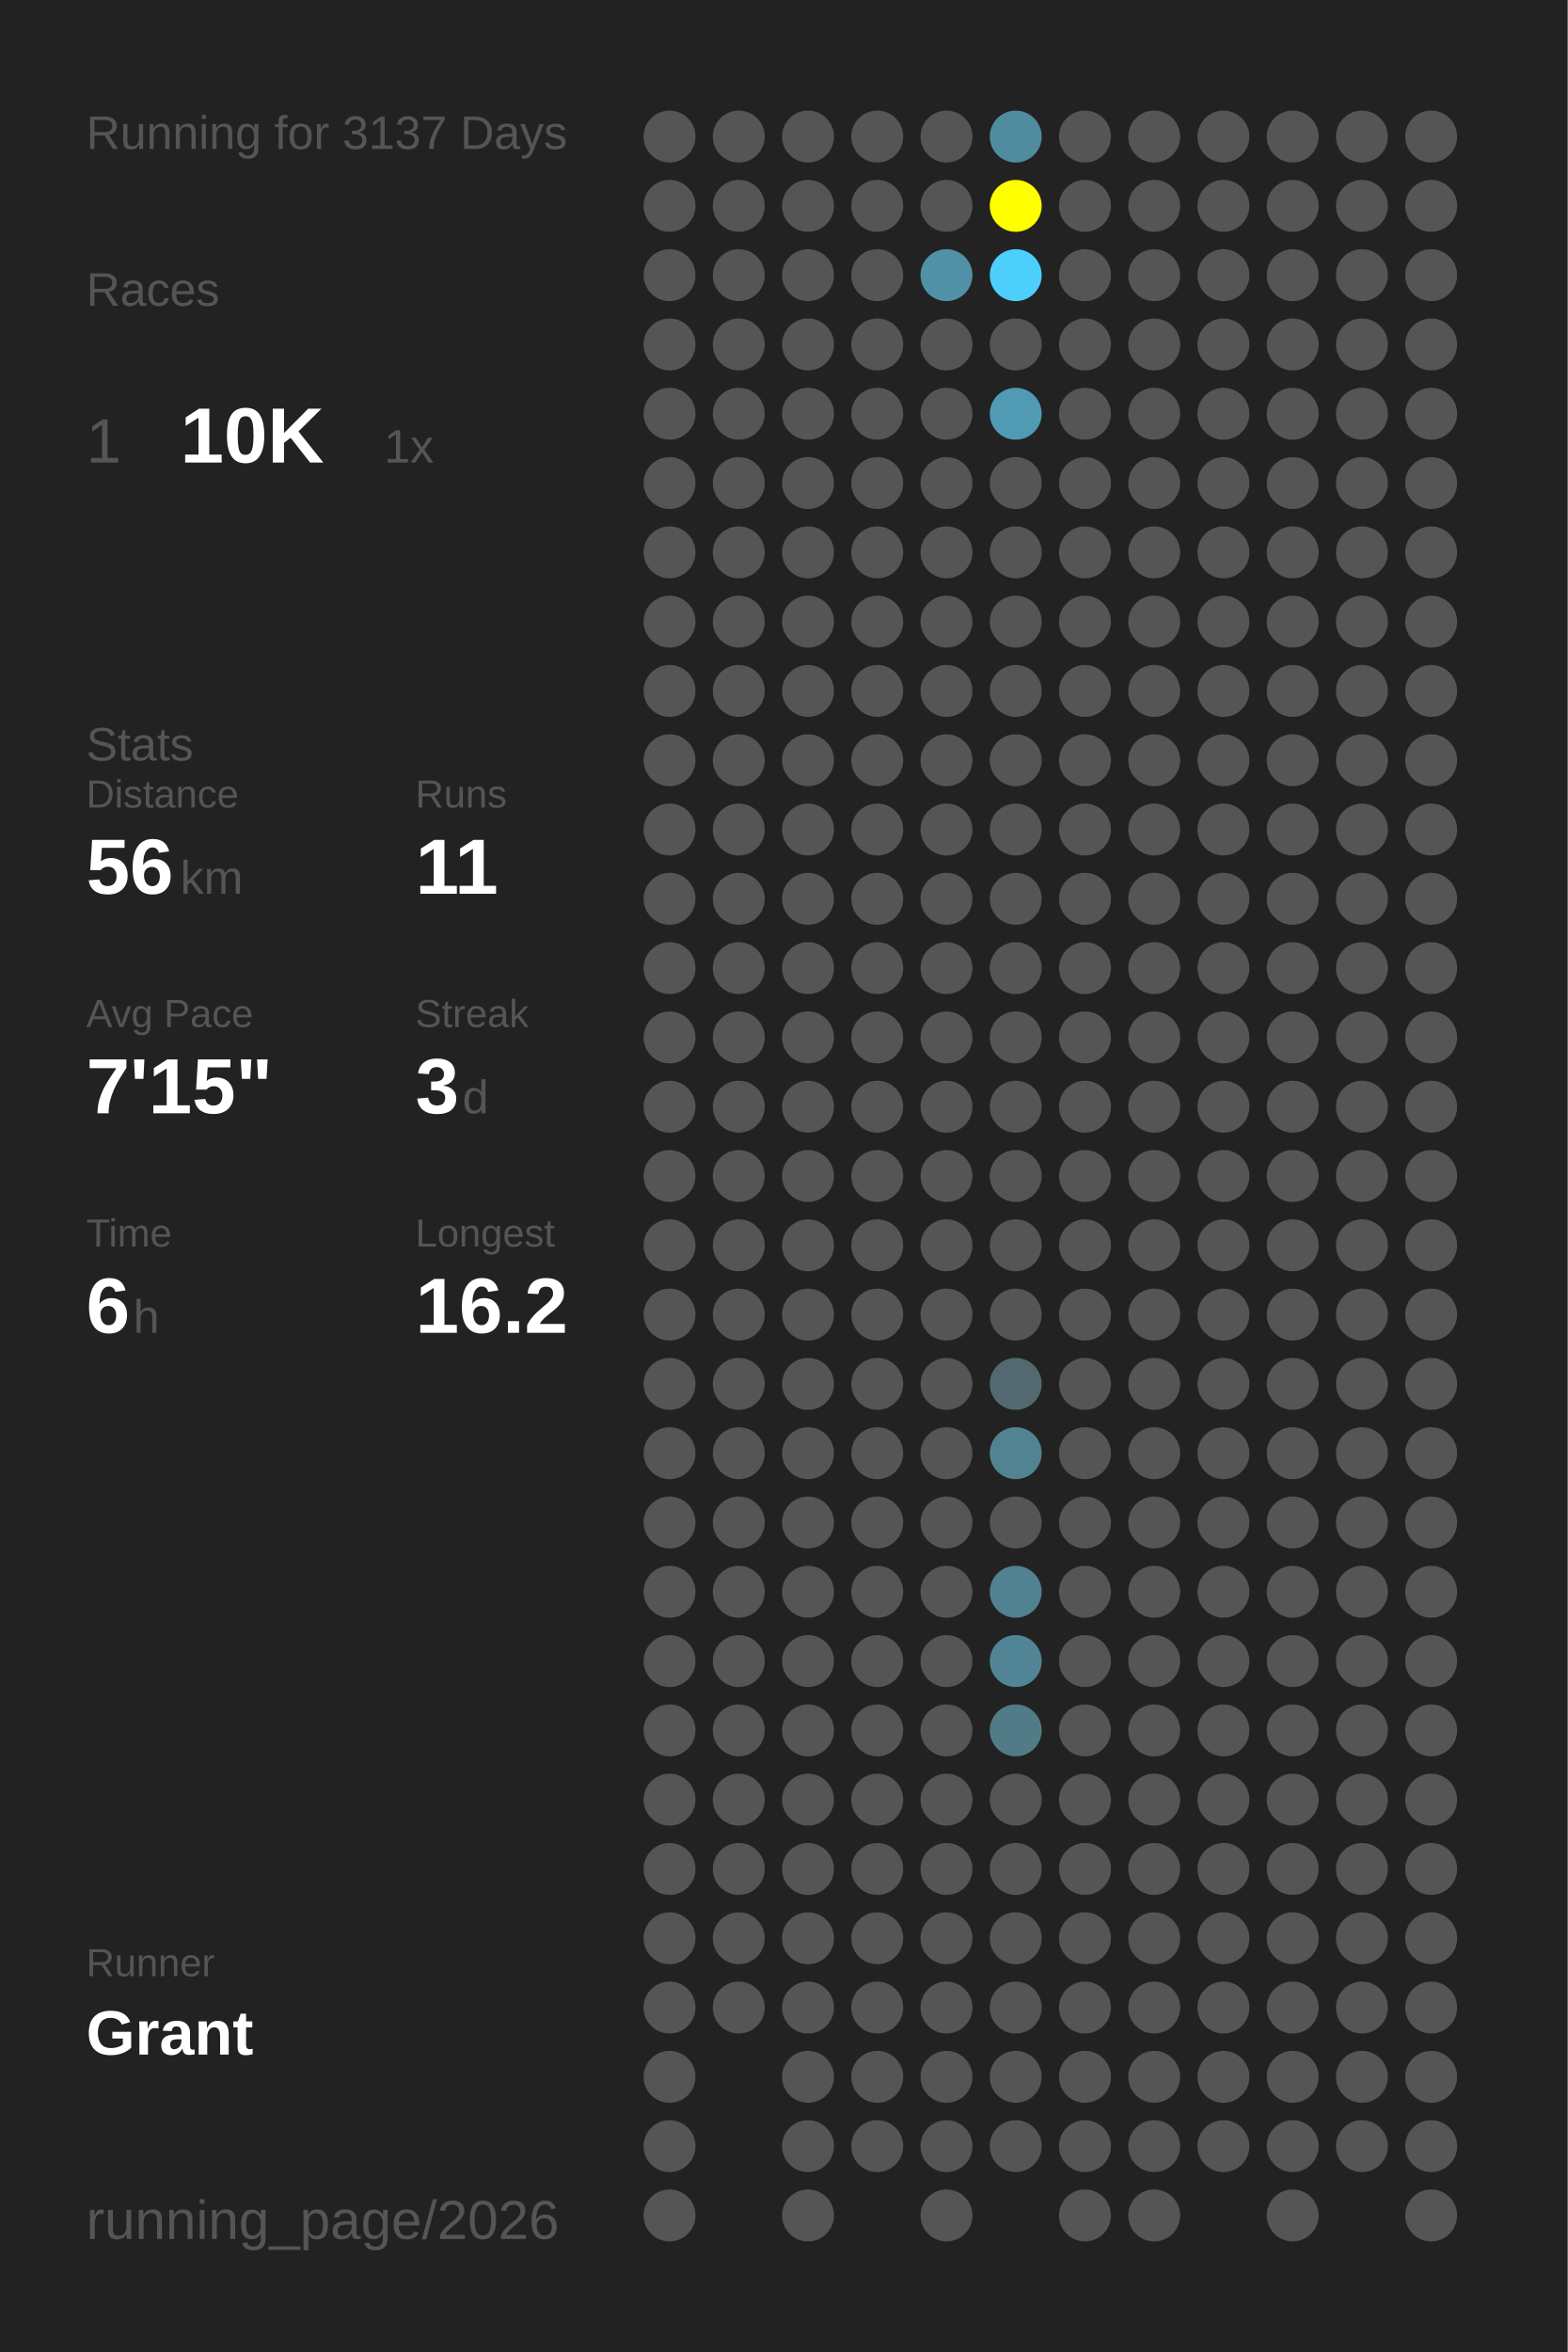
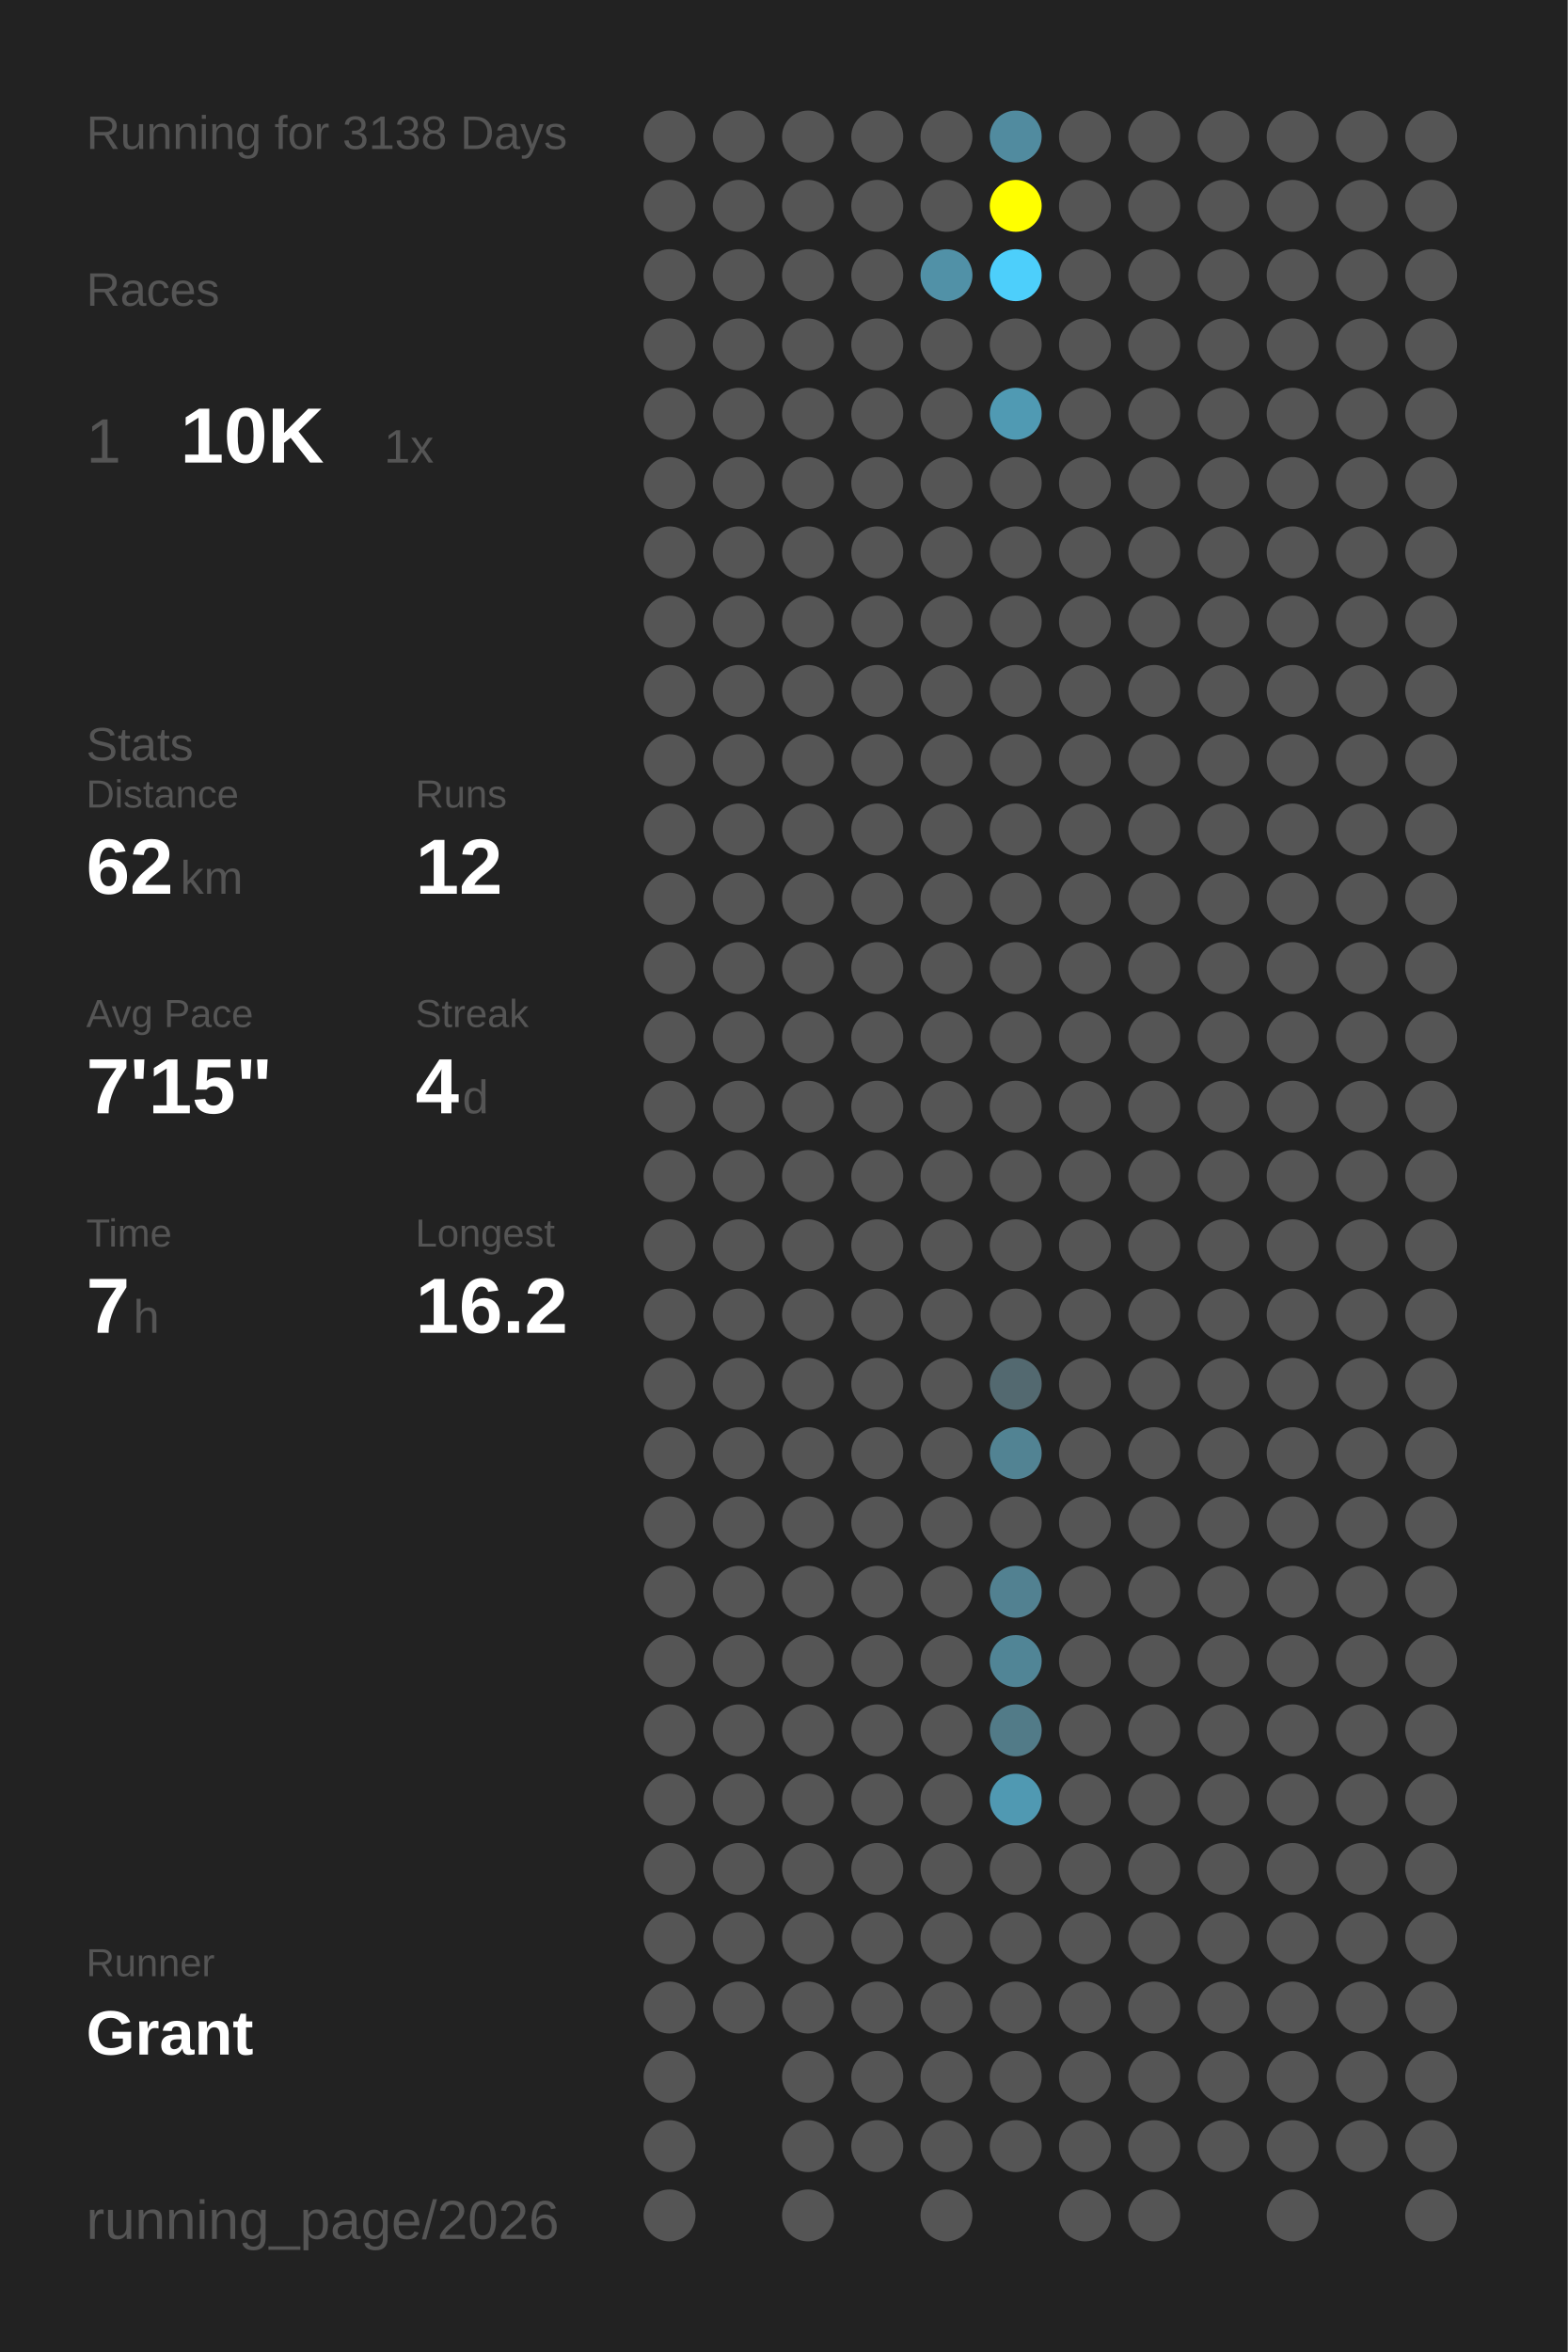
<svg xmlns="http://www.w3.org/2000/svg" baseProfile="full" height="300mm" version="1.1" viewBox="0,0,200,300" width="200mm">
  <defs />
  <rect fill="#222222" height="300" width="200" x="0" y="0" />
-   <text fill="#555555" style="font-size:6px; font-family:Arial;" x="11" y="19">Running for 3137 Days</text>
+   <text fill="#555555" style="font-size:6px; font-family:Arial;" x="11" y="19">Running for 3138 Days</text>
  <text fill="#555555" style="font-size:6px; font-family:Arial;" x="11" y="39">Races</text>
  <text fill="#555555" style="font-size:8px; font-family:Arial;" x="11" y="59">1</text>
  <text fill="#FFFFFF" style="font-size:10px; font-family:Arial; font-weight:bold;" x="23" y="59">10K</text>
  <text fill="#555555" style="font-size:6px; font-family:Arial;" x="49" y="59">1x</text>
  <text fill="#555555" style="font-size:6px; font-family:Arial;" x="11" y="97">Stats</text>
  <text fill="#555555" style="font-size:5px; font-family:Arial;" x="11" y="103">Distance</text>
-   <text fill="#FFFFFF" style="font-size:10px; font-family:Arial; font-weight:bold;" x="11" y="114">56</text>
+   <text fill="#FFFFFF" style="font-size:10px; font-family:Arial; font-weight:bold;" x="11" y="114">62</text>
  <text fill="#555555" style="font-size:6px; font-family:Arial;" x="23" y="114">km</text>
  <text fill="#555555" style="font-size:5px; font-family:Arial;" x="53" y="103">Runs</text>
-   <text fill="#FFFFFF" style="font-size:10px; font-family:Arial; font-weight:bold;" x="53" y="114">11</text>
+   <text fill="#FFFFFF" style="font-size:10px; font-family:Arial; font-weight:bold;" x="53" y="114">12</text>
  <text fill="#555555" style="font-size:5px; font-family:Arial;" x="11" y="131">Avg Pace</text>
  <text fill="#FFFFFF" style="font-size:10px; font-family:Arial; font-weight:bold;" x="11" y="142">7'15"</text>
  <text fill="#555555" style="font-size:5px; font-family:Arial;" x="53" y="131">Streak</text>
-   <text fill="#FFFFFF" style="font-size:10px; font-family:Arial; font-weight:bold;" x="53" y="142">3</text>
+   <text fill="#FFFFFF" style="font-size:10px; font-family:Arial; font-weight:bold;" x="53" y="142">4</text>
  <text fill="#555555" style="font-size:6px; font-family:Arial;" x="59" y="142">d</text>
  <text fill="#555555" style="font-size:5px; font-family:Arial;" x="11" y="159">Time</text>
-   <text fill="#FFFFFF" style="font-size:10px; font-family:Arial; font-weight:bold;" x="11" y="170">6</text>
+   <text fill="#FFFFFF" style="font-size:10px; font-family:Arial; font-weight:bold;" x="11" y="170">7</text>
  <text fill="#555555" style="font-size:6px; font-family:Arial;" x="17" y="170">h</text>
  <text fill="#555555" style="font-size:5px; font-family:Arial;" x="53" y="159">Longest</text>
  <text fill="#FFFFFF" style="font-size:10px; font-family:Arial; font-weight:bold;" x="53" y="170">16.2</text>
  <text fill="#555555" style="font-size:5px; font-family:Arial;" x="11" y="252.065">Runner</text>
  <text fill="#FFFFFF" style="font-size:8px; font-family:Arial; font-weight:bold;" x="11" y="262.065">Grant</text>
  <text fill="#555555" style="font-size:7px; font-family:Arial;" x="11" y="285.581">running_page/2026</text>
  <circle cx="85.417" cy="17.419" fill="#555555" r="3.312" />
  <circle cx="85.417" cy="26.258" fill="#555555" r="3.312" />
  <circle cx="85.417" cy="35.097" fill="#555555" r="3.312" />
  <circle cx="85.417" cy="43.935" fill="#555555" r="3.312" />
  <circle cx="85.417" cy="52.774" fill="#555555" r="3.312" />
  <circle cx="85.417" cy="61.613" fill="#555555" r="3.312" />
  <circle cx="85.417" cy="70.452" fill="#555555" r="3.312" />
  <circle cx="85.417" cy="79.29" fill="#555555" r="3.312" />
  <circle cx="85.417" cy="88.129" fill="#555555" r="3.312" />
  <circle cx="85.417" cy="96.968" fill="#555555" r="3.312" />
  <circle cx="85.417" cy="105.806" fill="#555555" r="3.312" />
  <circle cx="85.417" cy="114.645" fill="#555555" r="3.312" />
  <circle cx="85.417" cy="123.484" fill="#555555" r="3.312" />
  <circle cx="85.417" cy="132.323" fill="#555555" r="3.312" />
  <circle cx="85.417" cy="141.161" fill="#555555" r="3.312" />
  <circle cx="85.417" cy="150" fill="#555555" r="3.312" />
  <circle cx="85.417" cy="158.839" fill="#555555" r="3.312" />
  <circle cx="85.417" cy="167.677" fill="#555555" r="3.312" />
  <circle cx="85.417" cy="176.516" fill="#555555" r="3.312" />
  <circle cx="85.417" cy="185.355" fill="#555555" r="3.312" />
  <circle cx="85.417" cy="194.194" fill="#555555" r="3.312" />
  <circle cx="85.417" cy="203.032" fill="#555555" r="3.312" />
  <circle cx="85.417" cy="211.871" fill="#555555" r="3.312" />
  <circle cx="85.417" cy="220.71" fill="#555555" r="3.312" />
  <circle cx="85.417" cy="229.548" fill="#555555" r="3.312" />
  <circle cx="85.417" cy="238.387" fill="#555555" r="3.312" />
  <circle cx="85.417" cy="247.226" fill="#555555" r="3.312" />
  <circle cx="85.417" cy="256.065" fill="#555555" r="3.312" />
  <circle cx="85.417" cy="264.903" fill="#555555" r="3.312" />
  <circle cx="85.417" cy="273.742" fill="#555555" r="3.312" />
  <circle cx="85.417" cy="282.581" fill="#555555" r="3.312" />
  <circle cx="94.25" cy="17.419" fill="#555555" r="3.312" />
  <circle cx="94.25" cy="26.258" fill="#555555" r="3.312" />
  <circle cx="94.25" cy="35.097" fill="#555555" r="3.312" />
  <circle cx="94.25" cy="43.935" fill="#555555" r="3.312" />
  <circle cx="94.25" cy="52.774" fill="#555555" r="3.312" />
  <circle cx="94.25" cy="61.613" fill="#555555" r="3.312" />
  <circle cx="94.25" cy="70.452" fill="#555555" r="3.312" />
  <circle cx="94.25" cy="79.29" fill="#555555" r="3.312" />
  <circle cx="94.25" cy="88.129" fill="#555555" r="3.312" />
  <circle cx="94.25" cy="96.968" fill="#555555" r="3.312" />
  <circle cx="94.25" cy="105.806" fill="#555555" r="3.312" />
  <circle cx="94.25" cy="114.645" fill="#555555" r="3.312" />
  <circle cx="94.25" cy="123.484" fill="#555555" r="3.312" />
  <circle cx="94.25" cy="132.323" fill="#555555" r="3.312" />
  <circle cx="94.25" cy="141.161" fill="#555555" r="3.312" />
  <circle cx="94.25" cy="150" fill="#555555" r="3.312" />
  <circle cx="94.25" cy="158.839" fill="#555555" r="3.312" />
  <circle cx="94.25" cy="167.677" fill="#555555" r="3.312" />
  <circle cx="94.25" cy="176.516" fill="#555555" r="3.312" />
  <circle cx="94.25" cy="185.355" fill="#555555" r="3.312" />
  <circle cx="94.25" cy="194.194" fill="#555555" r="3.312" />
  <circle cx="94.25" cy="203.032" fill="#555555" r="3.312" />
  <circle cx="94.25" cy="211.871" fill="#555555" r="3.312" />
  <circle cx="94.25" cy="220.71" fill="#555555" r="3.312" />
  <circle cx="94.25" cy="229.548" fill="#555555" r="3.312" />
  <circle cx="94.25" cy="238.387" fill="#555555" r="3.312" />
  <circle cx="94.25" cy="247.226" fill="#555555" r="3.312" />
  <circle cx="94.25" cy="256.065" fill="#555555" r="3.312" />
  <circle cx="103.083" cy="17.419" fill="#555555" r="3.312" />
  <circle cx="103.083" cy="26.258" fill="#555555" r="3.312" />
  <circle cx="103.083" cy="35.097" fill="#555555" r="3.312" />
  <circle cx="103.083" cy="43.935" fill="#555555" r="3.312" />
  <circle cx="103.083" cy="52.774" fill="#555555" r="3.312" />
  <circle cx="103.083" cy="61.613" fill="#555555" r="3.312" />
  <circle cx="103.083" cy="70.452" fill="#555555" r="3.312" />
  <circle cx="103.083" cy="79.29" fill="#555555" r="3.312" />
  <circle cx="103.083" cy="88.129" fill="#555555" r="3.312" />
  <circle cx="103.083" cy="96.968" fill="#555555" r="3.312" />
  <circle cx="103.083" cy="105.806" fill="#555555" r="3.312" />
  <circle cx="103.083" cy="114.645" fill="#555555" r="3.312" />
  <circle cx="103.083" cy="123.484" fill="#555555" r="3.312" />
  <circle cx="103.083" cy="132.323" fill="#555555" r="3.312" />
  <circle cx="103.083" cy="141.161" fill="#555555" r="3.312" />
  <circle cx="103.083" cy="150" fill="#555555" r="3.312" />
  <circle cx="103.083" cy="158.839" fill="#555555" r="3.312" />
  <circle cx="103.083" cy="167.677" fill="#555555" r="3.312" />
  <circle cx="103.083" cy="176.516" fill="#555555" r="3.312" />
  <circle cx="103.083" cy="185.355" fill="#555555" r="3.312" />
  <circle cx="103.083" cy="194.194" fill="#555555" r="3.312" />
  <circle cx="103.083" cy="203.032" fill="#555555" r="3.312" />
  <circle cx="103.083" cy="211.871" fill="#555555" r="3.312" />
  <circle cx="103.083" cy="220.71" fill="#555555" r="3.312" />
  <circle cx="103.083" cy="229.548" fill="#555555" r="3.312" />
  <circle cx="103.083" cy="238.387" fill="#555555" r="3.312" />
  <circle cx="103.083" cy="247.226" fill="#555555" r="3.312" />
  <circle cx="103.083" cy="256.065" fill="#555555" r="3.312" />
  <circle cx="103.083" cy="264.903" fill="#555555" r="3.312" />
  <circle cx="103.083" cy="273.742" fill="#555555" r="3.312" />
  <circle cx="103.083" cy="282.581" fill="#555555" r="3.312" />
  <circle cx="111.917" cy="17.419" fill="#555555" r="3.312" />
  <circle cx="111.917" cy="26.258" fill="#555555" r="3.312" />
  <circle cx="111.917" cy="35.097" fill="#555555" r="3.312" />
  <circle cx="111.917" cy="43.935" fill="#555555" r="3.312" />
  <circle cx="111.917" cy="52.774" fill="#555555" r="3.312" />
  <circle cx="111.917" cy="61.613" fill="#555555" r="3.312" />
  <circle cx="111.917" cy="70.452" fill="#555555" r="3.312" />
  <circle cx="111.917" cy="79.29" fill="#555555" r="3.312" />
  <circle cx="111.917" cy="88.129" fill="#555555" r="3.312" />
  <circle cx="111.917" cy="96.968" fill="#555555" r="3.312" />
  <circle cx="111.917" cy="105.806" fill="#555555" r="3.312" />
  <circle cx="111.917" cy="114.645" fill="#555555" r="3.312" />
  <circle cx="111.917" cy="123.484" fill="#555555" r="3.312" />
  <circle cx="111.917" cy="132.323" fill="#555555" r="3.312" />
  <circle cx="111.917" cy="141.161" fill="#555555" r="3.312" />
  <circle cx="111.917" cy="150" fill="#555555" r="3.312" />
  <circle cx="111.917" cy="158.839" fill="#555555" r="3.312" />
  <circle cx="111.917" cy="167.677" fill="#555555" r="3.312" />
  <circle cx="111.917" cy="176.516" fill="#555555" r="3.312" />
  <circle cx="111.917" cy="185.355" fill="#555555" r="3.312" />
  <circle cx="111.917" cy="194.194" fill="#555555" r="3.312" />
  <circle cx="111.917" cy="203.032" fill="#555555" r="3.312" />
  <circle cx="111.917" cy="211.871" fill="#555555" r="3.312" />
  <circle cx="111.917" cy="220.71" fill="#555555" r="3.312" />
  <circle cx="111.917" cy="229.548" fill="#555555" r="3.312" />
  <circle cx="111.917" cy="238.387" fill="#555555" r="3.312" />
  <circle cx="111.917" cy="247.226" fill="#555555" r="3.312" />
  <circle cx="111.917" cy="256.065" fill="#555555" r="3.312" />
  <circle cx="111.917" cy="264.903" fill="#555555" r="3.312" />
  <circle cx="111.917" cy="273.742" fill="#555555" r="3.312" />
  <circle cx="120.75" cy="17.419" fill="#555555" r="3.312" />
  <circle cx="120.75" cy="26.258" fill="#555555" r="3.312" />
  <circle cx="120.75" cy="35.097" fill="#5191a7" r="3.312" />
  <circle cx="120.75" cy="43.935" fill="#555555" r="3.312" />
  <circle cx="120.75" cy="52.774" fill="#555555" r="3.312" />
  <circle cx="120.75" cy="61.613" fill="#555555" r="3.312" />
  <circle cx="120.75" cy="70.452" fill="#555555" r="3.312" />
  <circle cx="120.75" cy="79.29" fill="#555555" r="3.312" />
  <circle cx="120.75" cy="88.129" fill="#555555" r="3.312" />
  <circle cx="120.75" cy="96.968" fill="#555555" r="3.312" />
  <circle cx="120.75" cy="105.806" fill="#555555" r="3.312" />
  <circle cx="120.75" cy="114.645" fill="#555555" r="3.312" />
  <circle cx="120.75" cy="123.484" fill="#555555" r="3.312" />
  <circle cx="120.75" cy="132.323" fill="#555555" r="3.312" />
  <circle cx="120.75" cy="141.161" fill="#555555" r="3.312" />
  <circle cx="120.75" cy="150" fill="#555555" r="3.312" />
  <circle cx="120.75" cy="158.839" fill="#555555" r="3.312" />
  <circle cx="120.75" cy="167.677" fill="#555555" r="3.312" />
  <circle cx="120.75" cy="176.516" fill="#555555" r="3.312" />
  <circle cx="120.75" cy="185.355" fill="#555555" r="3.312" />
  <circle cx="120.75" cy="194.194" fill="#555555" r="3.312" />
  <circle cx="120.75" cy="203.032" fill="#555555" r="3.312" />
  <circle cx="120.75" cy="211.871" fill="#555555" r="3.312" />
  <circle cx="120.75" cy="220.71" fill="#555555" r="3.312" />
  <circle cx="120.75" cy="229.548" fill="#555555" r="3.312" />
  <circle cx="120.75" cy="238.387" fill="#555555" r="3.312" />
  <circle cx="120.75" cy="247.226" fill="#555555" r="3.312" />
  <circle cx="120.75" cy="256.065" fill="#555555" r="3.312" />
  <circle cx="120.75" cy="264.903" fill="#555555" r="3.312" />
  <circle cx="120.75" cy="273.742" fill="#555555" r="3.312" />
  <circle cx="120.75" cy="282.581" fill="#555555" r="3.312" />
  <circle cx="129.583" cy="17.419" fill="#518b9f" r="3.312" />
  <circle cx="129.583" cy="26.258" fill="#FFFF00" r="3.312" />
  <circle cx="129.583" cy="35.097" fill="#4dcffb" r="3.312" />
  <circle cx="129.583" cy="43.935" fill="#555555" r="3.312" />
  <circle cx="129.583" cy="52.774" fill="#509ab3" r="3.312" />
  <circle cx="129.583" cy="61.613" fill="#555555" r="3.312" />
  <circle cx="129.583" cy="70.452" fill="#555555" r="3.312" />
  <circle cx="129.583" cy="79.29" fill="#555555" r="3.312" />
  <circle cx="129.583" cy="88.129" fill="#555555" r="3.312" />
  <circle cx="129.583" cy="96.968" fill="#555555" r="3.312" />
  <circle cx="129.583" cy="105.806" fill="#555555" r="3.312" />
  <circle cx="129.583" cy="114.645" fill="#555555" r="3.312" />
  <circle cx="129.583" cy="123.484" fill="#555555" r="3.312" />
  <circle cx="129.583" cy="132.323" fill="#555555" r="3.312" />
  <circle cx="129.583" cy="141.161" fill="#555555" r="3.312" />
  <circle cx="129.583" cy="150" fill="#555555" r="3.312" />
  <circle cx="129.583" cy="158.839" fill="#555555" r="3.312" />
  <circle cx="129.583" cy="167.677" fill="#555555" r="3.312" />
  <circle cx="129.583" cy="176.516" fill="#536970" r="3.312" />
  <circle cx="129.583" cy="185.355" fill="#528393" r="3.312" />
  <circle cx="129.583" cy="194.194" fill="#555555" r="3.312" />
  <circle cx="129.583" cy="203.032" fill="#528191" r="3.312" />
  <circle cx="129.583" cy="211.871" fill="#518596" r="3.312" />
  <circle cx="129.583" cy="220.71" fill="#527b88" r="3.312" />
-   <circle cx="129.583" cy="229.548" fill="#555555" r="3.312" />
+   <circle cx="129.583" cy="229.548" fill="#5099b2" r="3.312" />
  <circle cx="129.583" cy="238.387" fill="#555555" r="3.312" />
  <circle cx="129.583" cy="247.226" fill="#555555" r="3.312" />
  <circle cx="129.583" cy="256.065" fill="#555555" r="3.312" />
  <circle cx="129.583" cy="264.903" fill="#555555" r="3.312" />
  <circle cx="129.583" cy="273.742" fill="#555555" r="3.312" />
  <circle cx="138.417" cy="17.419" fill="#555555" r="3.312" />
  <circle cx="138.417" cy="26.258" fill="#555555" r="3.312" />
  <circle cx="138.417" cy="35.097" fill="#555555" r="3.312" />
  <circle cx="138.417" cy="43.935" fill="#555555" r="3.312" />
  <circle cx="138.417" cy="52.774" fill="#555555" r="3.312" />
  <circle cx="138.417" cy="61.613" fill="#555555" r="3.312" />
  <circle cx="138.417" cy="70.452" fill="#555555" r="3.312" />
  <circle cx="138.417" cy="79.29" fill="#555555" r="3.312" />
  <circle cx="138.417" cy="88.129" fill="#555555" r="3.312" />
  <circle cx="138.417" cy="96.968" fill="#555555" r="3.312" />
  <circle cx="138.417" cy="105.806" fill="#555555" r="3.312" />
  <circle cx="138.417" cy="114.645" fill="#555555" r="3.312" />
  <circle cx="138.417" cy="123.484" fill="#555555" r="3.312" />
  <circle cx="138.417" cy="132.323" fill="#555555" r="3.312" />
  <circle cx="138.417" cy="141.161" fill="#555555" r="3.312" />
  <circle cx="138.417" cy="150" fill="#555555" r="3.312" />
  <circle cx="138.417" cy="158.839" fill="#555555" r="3.312" />
  <circle cx="138.417" cy="167.677" fill="#555555" r="3.312" />
  <circle cx="138.417" cy="176.516" fill="#555555" r="3.312" />
  <circle cx="138.417" cy="185.355" fill="#555555" r="3.312" />
  <circle cx="138.417" cy="194.194" fill="#555555" r="3.312" />
  <circle cx="138.417" cy="203.032" fill="#555555" r="3.312" />
  <circle cx="138.417" cy="211.871" fill="#555555" r="3.312" />
  <circle cx="138.417" cy="220.71" fill="#555555" r="3.312" />
  <circle cx="138.417" cy="229.548" fill="#555555" r="3.312" />
  <circle cx="138.417" cy="238.387" fill="#555555" r="3.312" />
  <circle cx="138.417" cy="247.226" fill="#555555" r="3.312" />
  <circle cx="138.417" cy="256.065" fill="#555555" r="3.312" />
  <circle cx="138.417" cy="264.903" fill="#555555" r="3.312" />
  <circle cx="138.417" cy="273.742" fill="#555555" r="3.312" />
  <circle cx="138.417" cy="282.581" fill="#555555" r="3.312" />
  <circle cx="147.25" cy="17.419" fill="#555555" r="3.312" />
  <circle cx="147.25" cy="26.258" fill="#555555" r="3.312" />
  <circle cx="147.25" cy="35.097" fill="#555555" r="3.312" />
  <circle cx="147.25" cy="43.935" fill="#555555" r="3.312" />
  <circle cx="147.25" cy="52.774" fill="#555555" r="3.312" />
  <circle cx="147.25" cy="61.613" fill="#555555" r="3.312" />
  <circle cx="147.25" cy="70.452" fill="#555555" r="3.312" />
  <circle cx="147.25" cy="79.29" fill="#555555" r="3.312" />
  <circle cx="147.25" cy="88.129" fill="#555555" r="3.312" />
  <circle cx="147.25" cy="96.968" fill="#555555" r="3.312" />
  <circle cx="147.25" cy="105.806" fill="#555555" r="3.312" />
  <circle cx="147.25" cy="114.645" fill="#555555" r="3.312" />
  <circle cx="147.25" cy="123.484" fill="#555555" r="3.312" />
  <circle cx="147.25" cy="132.323" fill="#555555" r="3.312" />
  <circle cx="147.25" cy="141.161" fill="#555555" r="3.312" />
  <circle cx="147.25" cy="150" fill="#555555" r="3.312" />
  <circle cx="147.25" cy="158.839" fill="#555555" r="3.312" />
  <circle cx="147.25" cy="167.677" fill="#555555" r="3.312" />
  <circle cx="147.25" cy="176.516" fill="#555555" r="3.312" />
  <circle cx="147.25" cy="185.355" fill="#555555" r="3.312" />
  <circle cx="147.25" cy="194.194" fill="#555555" r="3.312" />
  <circle cx="147.25" cy="203.032" fill="#555555" r="3.312" />
  <circle cx="147.25" cy="211.871" fill="#555555" r="3.312" />
  <circle cx="147.25" cy="220.71" fill="#555555" r="3.312" />
  <circle cx="147.25" cy="229.548" fill="#555555" r="3.312" />
  <circle cx="147.25" cy="238.387" fill="#555555" r="3.312" />
  <circle cx="147.25" cy="247.226" fill="#555555" r="3.312" />
  <circle cx="147.25" cy="256.065" fill="#555555" r="3.312" />
  <circle cx="147.25" cy="264.903" fill="#555555" r="3.312" />
  <circle cx="147.25" cy="273.742" fill="#555555" r="3.312" />
  <circle cx="147.25" cy="282.581" fill="#555555" r="3.312" />
  <circle cx="156.083" cy="17.419" fill="#555555" r="3.312" />
  <circle cx="156.083" cy="26.258" fill="#555555" r="3.312" />
  <circle cx="156.083" cy="35.097" fill="#555555" r="3.312" />
  <circle cx="156.083" cy="43.935" fill="#555555" r="3.312" />
  <circle cx="156.083" cy="52.774" fill="#555555" r="3.312" />
  <circle cx="156.083" cy="61.613" fill="#555555" r="3.312" />
  <circle cx="156.083" cy="70.452" fill="#555555" r="3.312" />
  <circle cx="156.083" cy="79.29" fill="#555555" r="3.312" />
  <circle cx="156.083" cy="88.129" fill="#555555" r="3.312" />
  <circle cx="156.083" cy="96.968" fill="#555555" r="3.312" />
  <circle cx="156.083" cy="105.806" fill="#555555" r="3.312" />
  <circle cx="156.083" cy="114.645" fill="#555555" r="3.312" />
  <circle cx="156.083" cy="123.484" fill="#555555" r="3.312" />
  <circle cx="156.083" cy="132.323" fill="#555555" r="3.312" />
  <circle cx="156.083" cy="141.161" fill="#555555" r="3.312" />
  <circle cx="156.083" cy="150" fill="#555555" r="3.312" />
  <circle cx="156.083" cy="158.839" fill="#555555" r="3.312" />
  <circle cx="156.083" cy="167.677" fill="#555555" r="3.312" />
  <circle cx="156.083" cy="176.516" fill="#555555" r="3.312" />
  <circle cx="156.083" cy="185.355" fill="#555555" r="3.312" />
  <circle cx="156.083" cy="194.194" fill="#555555" r="3.312" />
  <circle cx="156.083" cy="203.032" fill="#555555" r="3.312" />
  <circle cx="156.083" cy="211.871" fill="#555555" r="3.312" />
  <circle cx="156.083" cy="220.71" fill="#555555" r="3.312" />
  <circle cx="156.083" cy="229.548" fill="#555555" r="3.312" />
  <circle cx="156.083" cy="238.387" fill="#555555" r="3.312" />
  <circle cx="156.083" cy="247.226" fill="#555555" r="3.312" />
  <circle cx="156.083" cy="256.065" fill="#555555" r="3.312" />
  <circle cx="156.083" cy="264.903" fill="#555555" r="3.312" />
  <circle cx="156.083" cy="273.742" fill="#555555" r="3.312" />
  <circle cx="164.917" cy="17.419" fill="#555555" r="3.312" />
  <circle cx="164.917" cy="26.258" fill="#555555" r="3.312" />
  <circle cx="164.917" cy="35.097" fill="#555555" r="3.312" />
  <circle cx="164.917" cy="43.935" fill="#555555" r="3.312" />
  <circle cx="164.917" cy="52.774" fill="#555555" r="3.312" />
  <circle cx="164.917" cy="61.613" fill="#555555" r="3.312" />
  <circle cx="164.917" cy="70.452" fill="#555555" r="3.312" />
  <circle cx="164.917" cy="79.29" fill="#555555" r="3.312" />
  <circle cx="164.917" cy="88.129" fill="#555555" r="3.312" />
  <circle cx="164.917" cy="96.968" fill="#555555" r="3.312" />
  <circle cx="164.917" cy="105.806" fill="#555555" r="3.312" />
  <circle cx="164.917" cy="114.645" fill="#555555" r="3.312" />
  <circle cx="164.917" cy="123.484" fill="#555555" r="3.312" />
  <circle cx="164.917" cy="132.323" fill="#555555" r="3.312" />
  <circle cx="164.917" cy="141.161" fill="#555555" r="3.312" />
  <circle cx="164.917" cy="150" fill="#555555" r="3.312" />
  <circle cx="164.917" cy="158.839" fill="#555555" r="3.312" />
  <circle cx="164.917" cy="167.677" fill="#555555" r="3.312" />
  <circle cx="164.917" cy="176.516" fill="#555555" r="3.312" />
  <circle cx="164.917" cy="185.355" fill="#555555" r="3.312" />
  <circle cx="164.917" cy="194.194" fill="#555555" r="3.312" />
  <circle cx="164.917" cy="203.032" fill="#555555" r="3.312" />
  <circle cx="164.917" cy="211.871" fill="#555555" r="3.312" />
  <circle cx="164.917" cy="220.71" fill="#555555" r="3.312" />
  <circle cx="164.917" cy="229.548" fill="#555555" r="3.312" />
  <circle cx="164.917" cy="238.387" fill="#555555" r="3.312" />
  <circle cx="164.917" cy="247.226" fill="#555555" r="3.312" />
  <circle cx="164.917" cy="256.065" fill="#555555" r="3.312" />
  <circle cx="164.917" cy="264.903" fill="#555555" r="3.312" />
  <circle cx="164.917" cy="273.742" fill="#555555" r="3.312" />
  <circle cx="164.917" cy="282.581" fill="#555555" r="3.312" />
  <circle cx="173.75" cy="17.419" fill="#555555" r="3.312" />
  <circle cx="173.75" cy="26.258" fill="#555555" r="3.312" />
  <circle cx="173.75" cy="35.097" fill="#555555" r="3.312" />
  <circle cx="173.75" cy="43.935" fill="#555555" r="3.312" />
  <circle cx="173.75" cy="52.774" fill="#555555" r="3.312" />
  <circle cx="173.75" cy="61.613" fill="#555555" r="3.312" />
  <circle cx="173.75" cy="70.452" fill="#555555" r="3.312" />
  <circle cx="173.75" cy="79.29" fill="#555555" r="3.312" />
  <circle cx="173.75" cy="88.129" fill="#555555" r="3.312" />
  <circle cx="173.75" cy="96.968" fill="#555555" r="3.312" />
  <circle cx="173.75" cy="105.806" fill="#555555" r="3.312" />
  <circle cx="173.75" cy="114.645" fill="#555555" r="3.312" />
  <circle cx="173.75" cy="123.484" fill="#555555" r="3.312" />
  <circle cx="173.75" cy="132.323" fill="#555555" r="3.312" />
  <circle cx="173.75" cy="141.161" fill="#555555" r="3.312" />
  <circle cx="173.75" cy="150" fill="#555555" r="3.312" />
  <circle cx="173.75" cy="158.839" fill="#555555" r="3.312" />
  <circle cx="173.75" cy="167.677" fill="#555555" r="3.312" />
  <circle cx="173.75" cy="176.516" fill="#555555" r="3.312" />
  <circle cx="173.75" cy="185.355" fill="#555555" r="3.312" />
  <circle cx="173.75" cy="194.194" fill="#555555" r="3.312" />
  <circle cx="173.75" cy="203.032" fill="#555555" r="3.312" />
  <circle cx="173.75" cy="211.871" fill="#555555" r="3.312" />
  <circle cx="173.75" cy="220.71" fill="#555555" r="3.312" />
  <circle cx="173.75" cy="229.548" fill="#555555" r="3.312" />
  <circle cx="173.75" cy="238.387" fill="#555555" r="3.312" />
  <circle cx="173.75" cy="247.226" fill="#555555" r="3.312" />
  <circle cx="173.75" cy="256.065" fill="#555555" r="3.312" />
  <circle cx="173.75" cy="264.903" fill="#555555" r="3.312" />
  <circle cx="173.75" cy="273.742" fill="#555555" r="3.312" />
  <circle cx="182.583" cy="17.419" fill="#555555" r="3.312" />
  <circle cx="182.583" cy="26.258" fill="#555555" r="3.312" />
  <circle cx="182.583" cy="35.097" fill="#555555" r="3.312" />
  <circle cx="182.583" cy="43.935" fill="#555555" r="3.312" />
  <circle cx="182.583" cy="52.774" fill="#555555" r="3.312" />
  <circle cx="182.583" cy="61.613" fill="#555555" r="3.312" />
  <circle cx="182.583" cy="70.452" fill="#555555" r="3.312" />
  <circle cx="182.583" cy="79.29" fill="#555555" r="3.312" />
  <circle cx="182.583" cy="88.129" fill="#555555" r="3.312" />
  <circle cx="182.583" cy="96.968" fill="#555555" r="3.312" />
  <circle cx="182.583" cy="105.806" fill="#555555" r="3.312" />
  <circle cx="182.583" cy="114.645" fill="#555555" r="3.312" />
  <circle cx="182.583" cy="123.484" fill="#555555" r="3.312" />
  <circle cx="182.583" cy="132.323" fill="#555555" r="3.312" />
  <circle cx="182.583" cy="141.161" fill="#555555" r="3.312" />
  <circle cx="182.583" cy="150" fill="#555555" r="3.312" />
  <circle cx="182.583" cy="158.839" fill="#555555" r="3.312" />
  <circle cx="182.583" cy="167.677" fill="#555555" r="3.312" />
  <circle cx="182.583" cy="176.516" fill="#555555" r="3.312" />
  <circle cx="182.583" cy="185.355" fill="#555555" r="3.312" />
  <circle cx="182.583" cy="194.194" fill="#555555" r="3.312" />
  <circle cx="182.583" cy="203.032" fill="#555555" r="3.312" />
  <circle cx="182.583" cy="211.871" fill="#555555" r="3.312" />
  <circle cx="182.583" cy="220.71" fill="#555555" r="3.312" />
  <circle cx="182.583" cy="229.548" fill="#555555" r="3.312" />
  <circle cx="182.583" cy="238.387" fill="#555555" r="3.312" />
  <circle cx="182.583" cy="247.226" fill="#555555" r="3.312" />
  <circle cx="182.583" cy="256.065" fill="#555555" r="3.312" />
  <circle cx="182.583" cy="264.903" fill="#555555" r="3.312" />
  <circle cx="182.583" cy="273.742" fill="#555555" r="3.312" />
  <circle cx="182.583" cy="282.581" fill="#555555" r="3.312" />
</svg>
